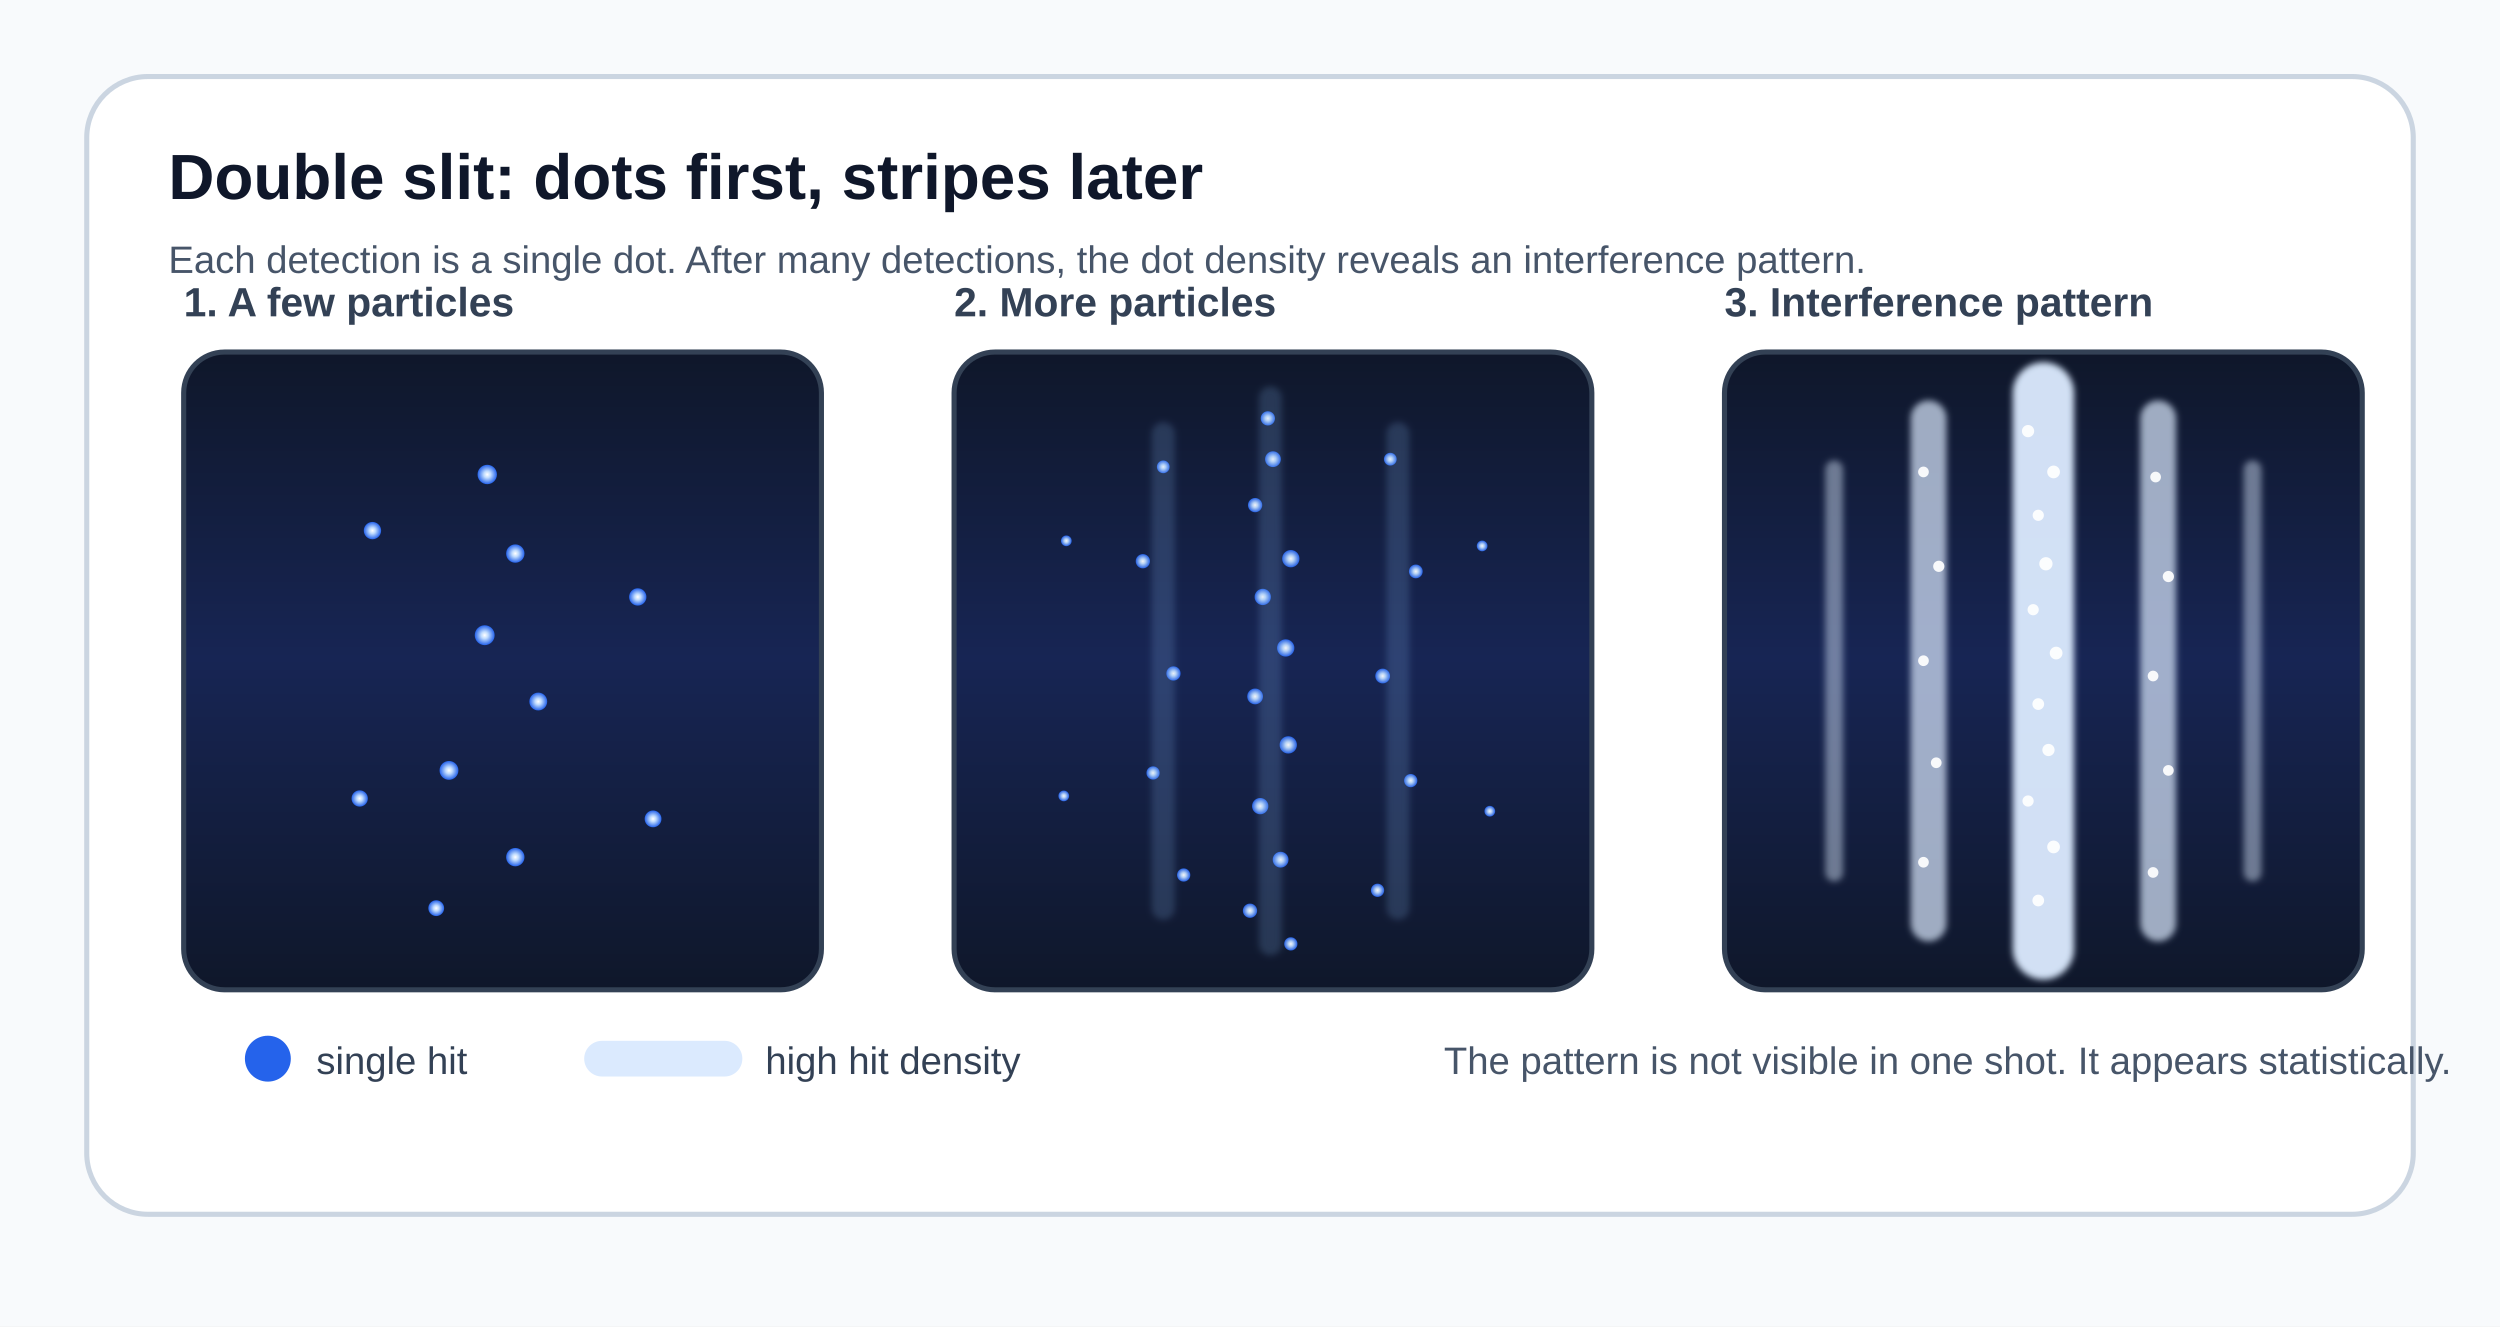
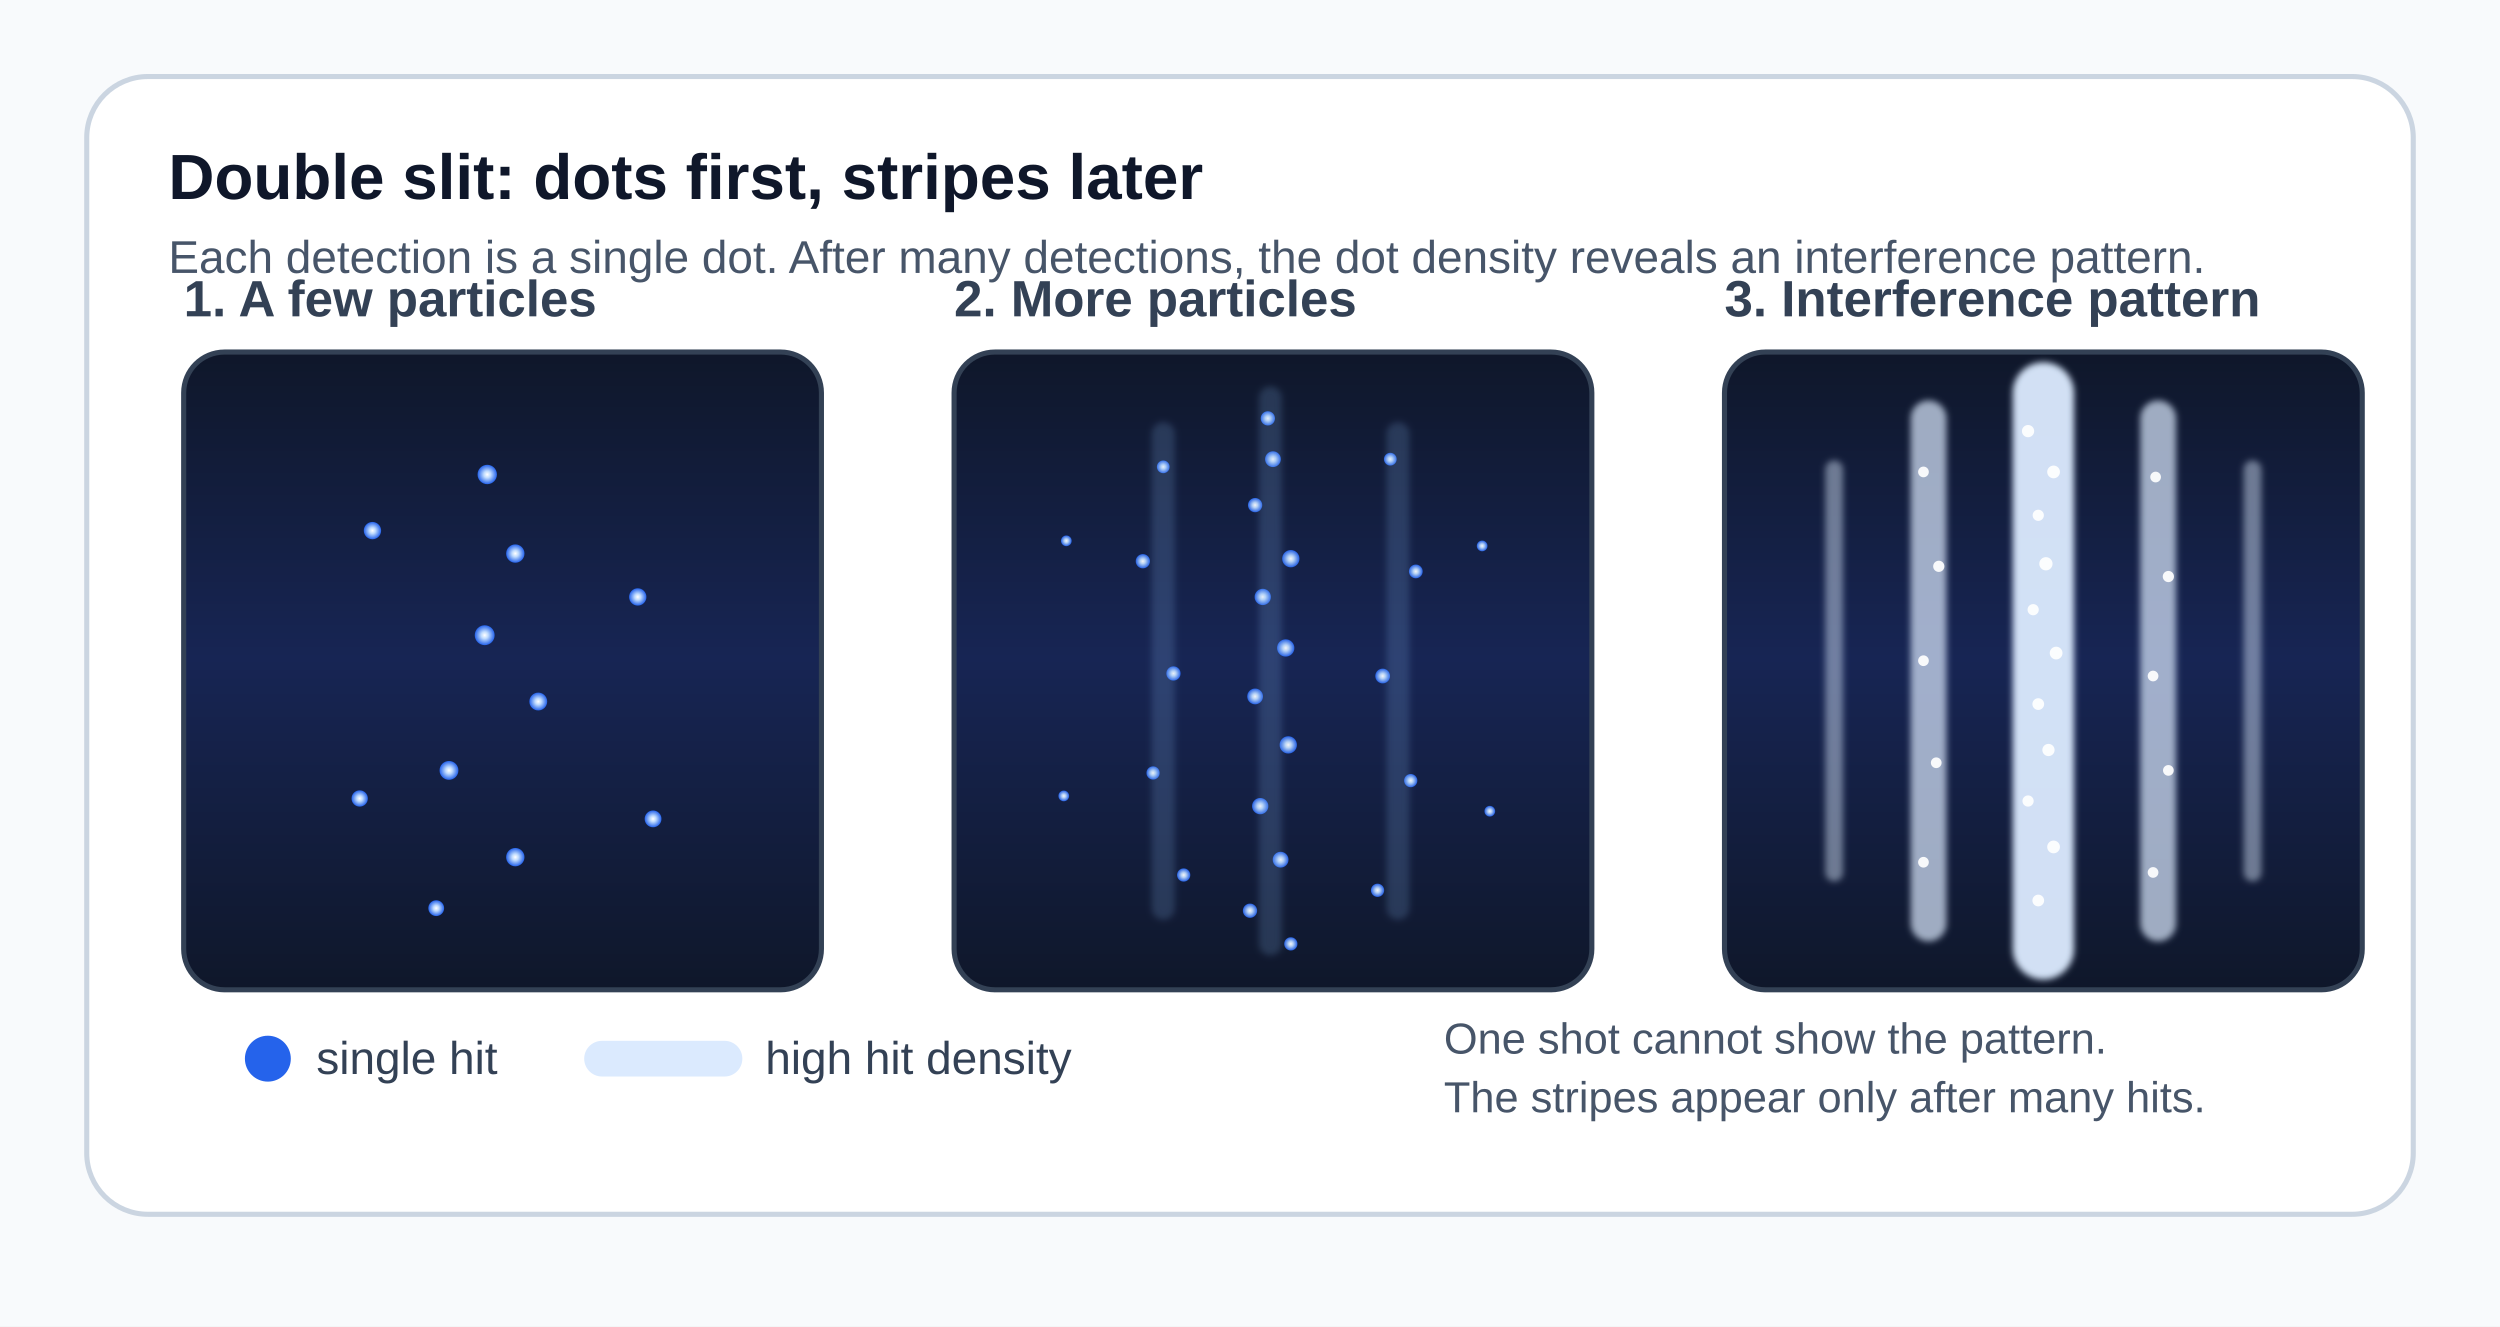
<svg xmlns="http://www.w3.org/2000/svg" width="980" height="520" viewBox="0 0 980 520" role="img" aria-labelledby="title desc">
  <defs>
    <radialGradient id="hit" cx="50%" cy="50%" r="50%">
      <stop offset="0" stop-color="#ffffff" />
      <stop offset="0.35" stop-color="#bfdbfe" />
      <stop offset="1" stop-color="#2563eb" />
    </radialGradient>
    <linearGradient id="screen" x1="0" y1="0" x2="0" y2="1">
      <stop offset="0" stop-color="#0f172a" />
      <stop offset="0.48" stop-color="#172554" />
      <stop offset="1" stop-color="#0f172a" />
    </linearGradient>
    <filter id="soft">
      <feGaussianBlur stdDeviation="1.2" />
    </filter>
  </defs>
  <rect width="980" height="520" fill="#f8fafc" />
  <rect x="34" y="30" width="912" height="446" rx="24" fill="#ffffff" stroke="#cbd5e1" stroke-width="2" />
  <text x="66" y="78" font-family="Arial, sans-serif" font-size="25" font-weight="700" fill="#0f172a">Double slit: dots first, stripes later</text>
-   <text x="66" y="107" font-family="Arial, sans-serif" font-size="15" fill="#475569">Each detection is a single dot. After many detections, the dot density reveals an interference pattern.</text>
+   <text x="66" y="107" font-family="Arial, sans-serif" font-size="18" fill="#475569">Each detection is a single dot. After many detections, the dot density reveals an interference pattern.</text>
  <g transform="translate(72 138)">
    <g>
      <rect x="0" y="0" width="250" height="250" rx="16" fill="url(#screen)" stroke="#334155" stroke-width="2" />
-       <text x="0" y="-14" font-family="Arial, sans-serif" font-size="16" font-weight="700" fill="#334155">1. A few particles</text>
+       <text x="0" y="-14" font-family="Arial, sans-serif" font-size="20" font-weight="700" fill="#334155">1. A few particles</text>
      <g fill="url(#hit)">
        <circle cx="119" cy="48" r="3.8" />
        <circle cx="130" cy="79" r="3.6" />
        <circle cx="118" cy="111" r="3.9" />
        <circle cx="139" cy="137" r="3.5" />
        <circle cx="104" cy="164" r="3.7" />
        <circle cx="130" cy="198" r="3.6" />
        <circle cx="74" cy="70" r="3.4" />
        <circle cx="178" cy="96" r="3.4" />
        <circle cx="69" cy="175" r="3.2" />
        <circle cx="184" cy="183" r="3.3" />
        <circle cx="99" cy="218" r="3.1" />
      </g>
    </g>
    <g transform="translate(302 0)">
      <rect x="0" y="0" width="250" height="250" rx="16" fill="url(#screen)" stroke="#334155" stroke-width="2" />
-       <text x="0" y="-14" font-family="Arial, sans-serif" font-size="16" font-weight="700" fill="#334155">2. More particles</text>
+       <text x="0" y="-14" font-family="Arial, sans-serif" font-size="20" font-weight="700" fill="#334155">2. More particles</text>
      <g fill="url(#hit)" opacity="0.95">
        <circle cx="123" cy="26" r="2.8" />
        <circle cx="125" cy="42" r="3.1" />
        <circle cx="118" cy="60" r="2.8" />
        <circle cx="132" cy="81" r="3.4" />
        <circle cx="121" cy="96" r="3.2" />
        <circle cx="130" cy="116" r="3.4" />
        <circle cx="118" cy="135" r="3.1" />
        <circle cx="131" cy="154" r="3.4" />
        <circle cx="120" cy="178" r="3.2" />
        <circle cx="128" cy="199" r="3.1" />
        <circle cx="116" cy="219" r="2.8" />
        <circle cx="132" cy="232" r="2.6" />
        <circle cx="82" cy="45" r="2.5" />
        <circle cx="74" cy="82" r="2.8" />
        <circle cx="86" cy="126" r="2.8" />
        <circle cx="78" cy="165" r="2.6" />
        <circle cx="90" cy="205" r="2.6" />
        <circle cx="171" cy="42" r="2.5" />
        <circle cx="181" cy="86" r="2.7" />
        <circle cx="168" cy="127" r="2.9" />
        <circle cx="179" cy="168" r="2.6" />
        <circle cx="166" cy="211" r="2.6" />
        <circle cx="44" cy="74" r="2.1" />
        <circle cx="207" cy="76" r="2.1" />
        <circle cx="43" cy="174" r="2.1" />
        <circle cx="210" cy="180" r="2.1" />
      </g>
      <g stroke="#93c5fd" stroke-width="9" stroke-linecap="round" opacity="0.18" filter="url(#soft)">
        <line x1="124" y1="18" x2="124" y2="232" />
        <line x1="82" y1="32" x2="82" y2="218" />
        <line x1="174" y1="32" x2="174" y2="218" />
      </g>
    </g>
    <g transform="translate(604 0)">
      <rect x="0" y="0" width="250" height="250" rx="16" fill="url(#screen)" stroke="#334155" stroke-width="2" />
-       <text x="0" y="-14" font-family="Arial, sans-serif" font-size="16" font-weight="700" fill="#334155">3. Interference pattern</text>
+       <text x="0" y="-14" font-family="Arial, sans-serif" font-size="20" font-weight="700" fill="#334155">3. Interference pattern</text>
      <g stroke="#dbeafe" stroke-linecap="round" filter="url(#soft)">
        <line x1="125" y1="16" x2="125" y2="234" stroke-width="24" opacity="0.95" />
        <line x1="80" y1="26" x2="80" y2="224" stroke-width="14" opacity="0.7" />
        <line x1="170" y1="26" x2="170" y2="224" stroke-width="14" opacity="0.7" />
        <line x1="43" y1="46" x2="43" y2="204" stroke-width="7" opacity="0.45" />
        <line x1="207" y1="46" x2="207" y2="204" stroke-width="7" opacity="0.45" />
      </g>
      <g fill="#ffffff" opacity="0.92">
        <circle cx="119" cy="31" r="2.4" />
        <circle cx="129" cy="47" r="2.5" />
        <circle cx="123" cy="64" r="2.2" />
        <circle cx="126" cy="83" r="2.6" />
        <circle cx="121" cy="101" r="2.2" />
        <circle cx="130" cy="118" r="2.5" />
        <circle cx="123" cy="138" r="2.3" />
        <circle cx="127" cy="156" r="2.4" />
        <circle cx="119" cy="176" r="2.2" />
        <circle cx="129" cy="194" r="2.5" />
        <circle cx="123" cy="215" r="2.3" />
        <circle cx="78" cy="47" r="2.1" />
        <circle cx="84" cy="84" r="2.2" />
        <circle cx="78" cy="121" r="2.1" />
        <circle cx="83" cy="161" r="2.1" />
        <circle cx="78" cy="200" r="2.1" />
        <circle cx="169" cy="49" r="2.1" />
        <circle cx="174" cy="88" r="2.2" />
        <circle cx="168" cy="127" r="2.1" />
        <circle cx="174" cy="164" r="2.1" />
        <circle cx="168" cy="204" r="2.1" />
      </g>
    </g>
  </g>
  <g transform="translate(96 428)">
    <rect x="0" y="-22" width="18" height="18" rx="9" fill="#2563eb" />
-     <text x="28" y="-7" font-family="Arial, sans-serif" font-size="15" fill="#334155">single hit</text>
+     <text x="28" y="-7" font-family="Arial, sans-serif" font-size="18" fill="#334155">single hit</text>
    <line x1="140" y1="-13" x2="188" y2="-13" stroke="#dbeafe" stroke-width="14" stroke-linecap="round" />
-     <text x="204" y="-7" font-family="Arial, sans-serif" font-size="15" fill="#334155">high hit density</text>
-     <text x="470" y="-7" font-family="Arial, sans-serif" font-size="15" fill="#475569">The pattern is not visible in one shot. It appears statistically.</text>
+     <text x="204" y="-7" font-family="Arial, sans-serif" font-size="18" fill="#334155">high hit density</text>
+     <text x="470" y="-15" font-family="Arial, sans-serif" font-size="17" fill="#475569">One shot cannot show the pattern.</text>
+     <text x="470" y="8" font-family="Arial, sans-serif" font-size="17" fill="#475569">The stripes appear only after many hits.</text>
  </g>
</svg>
